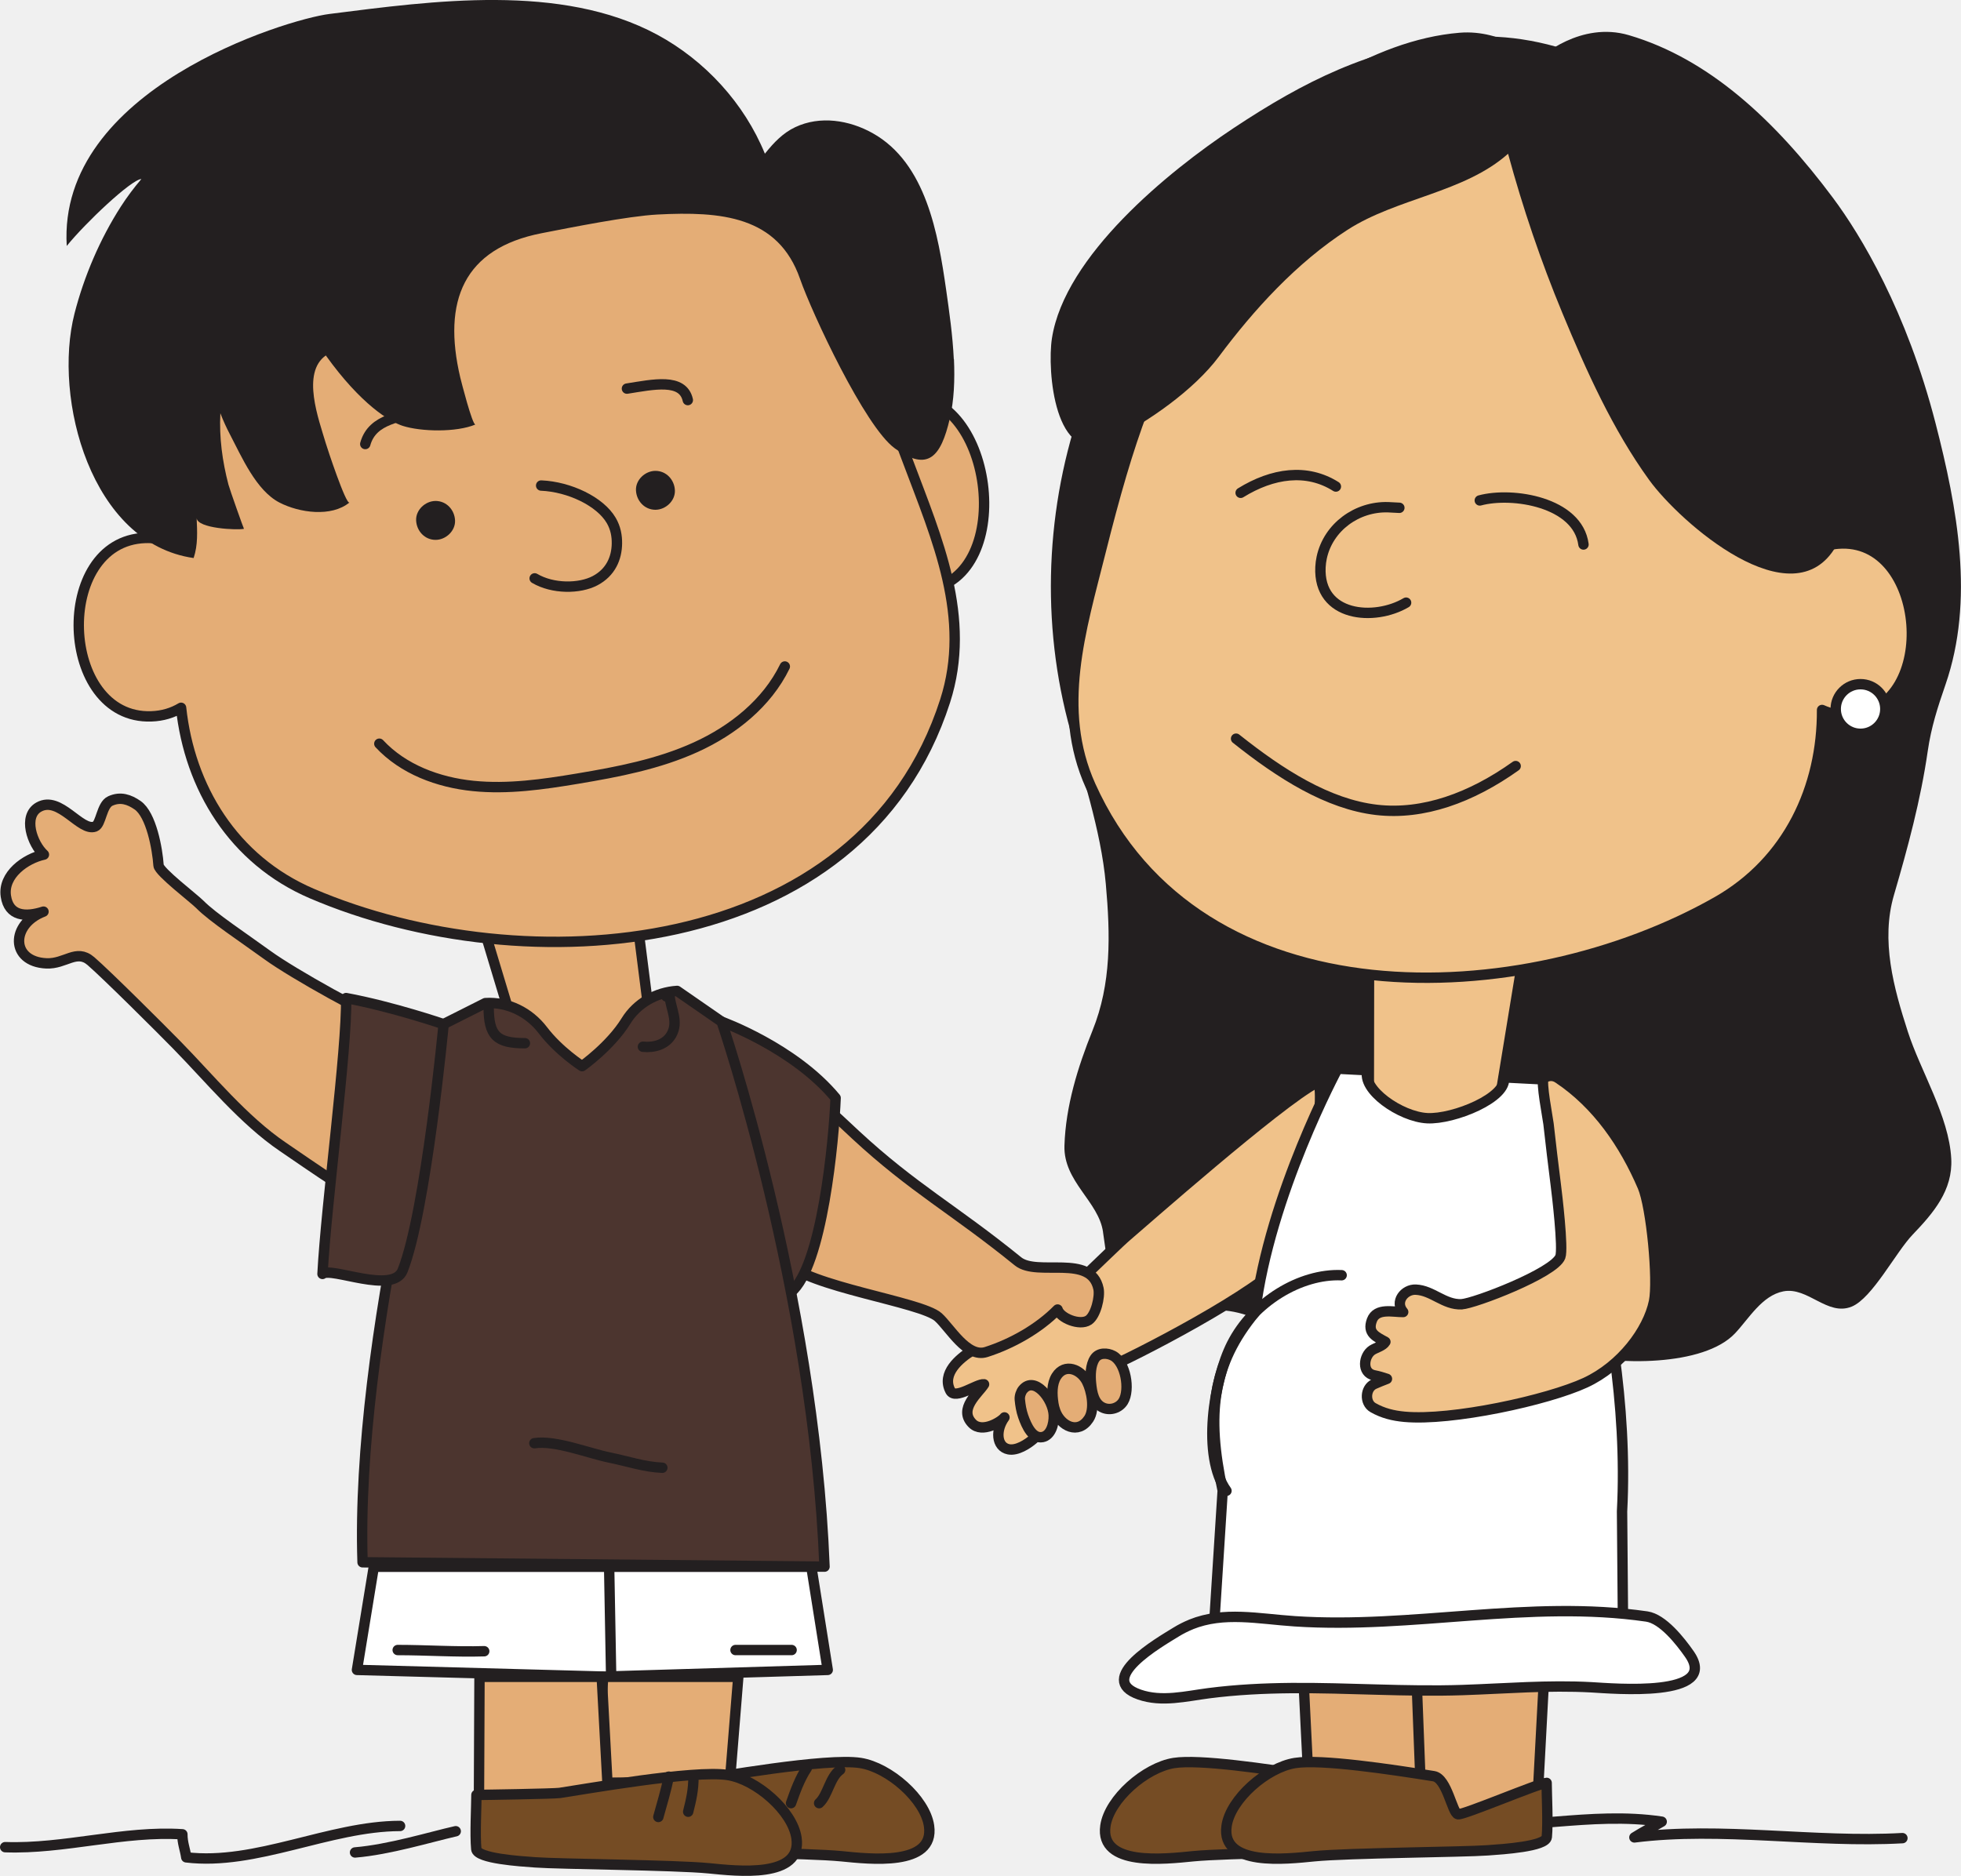
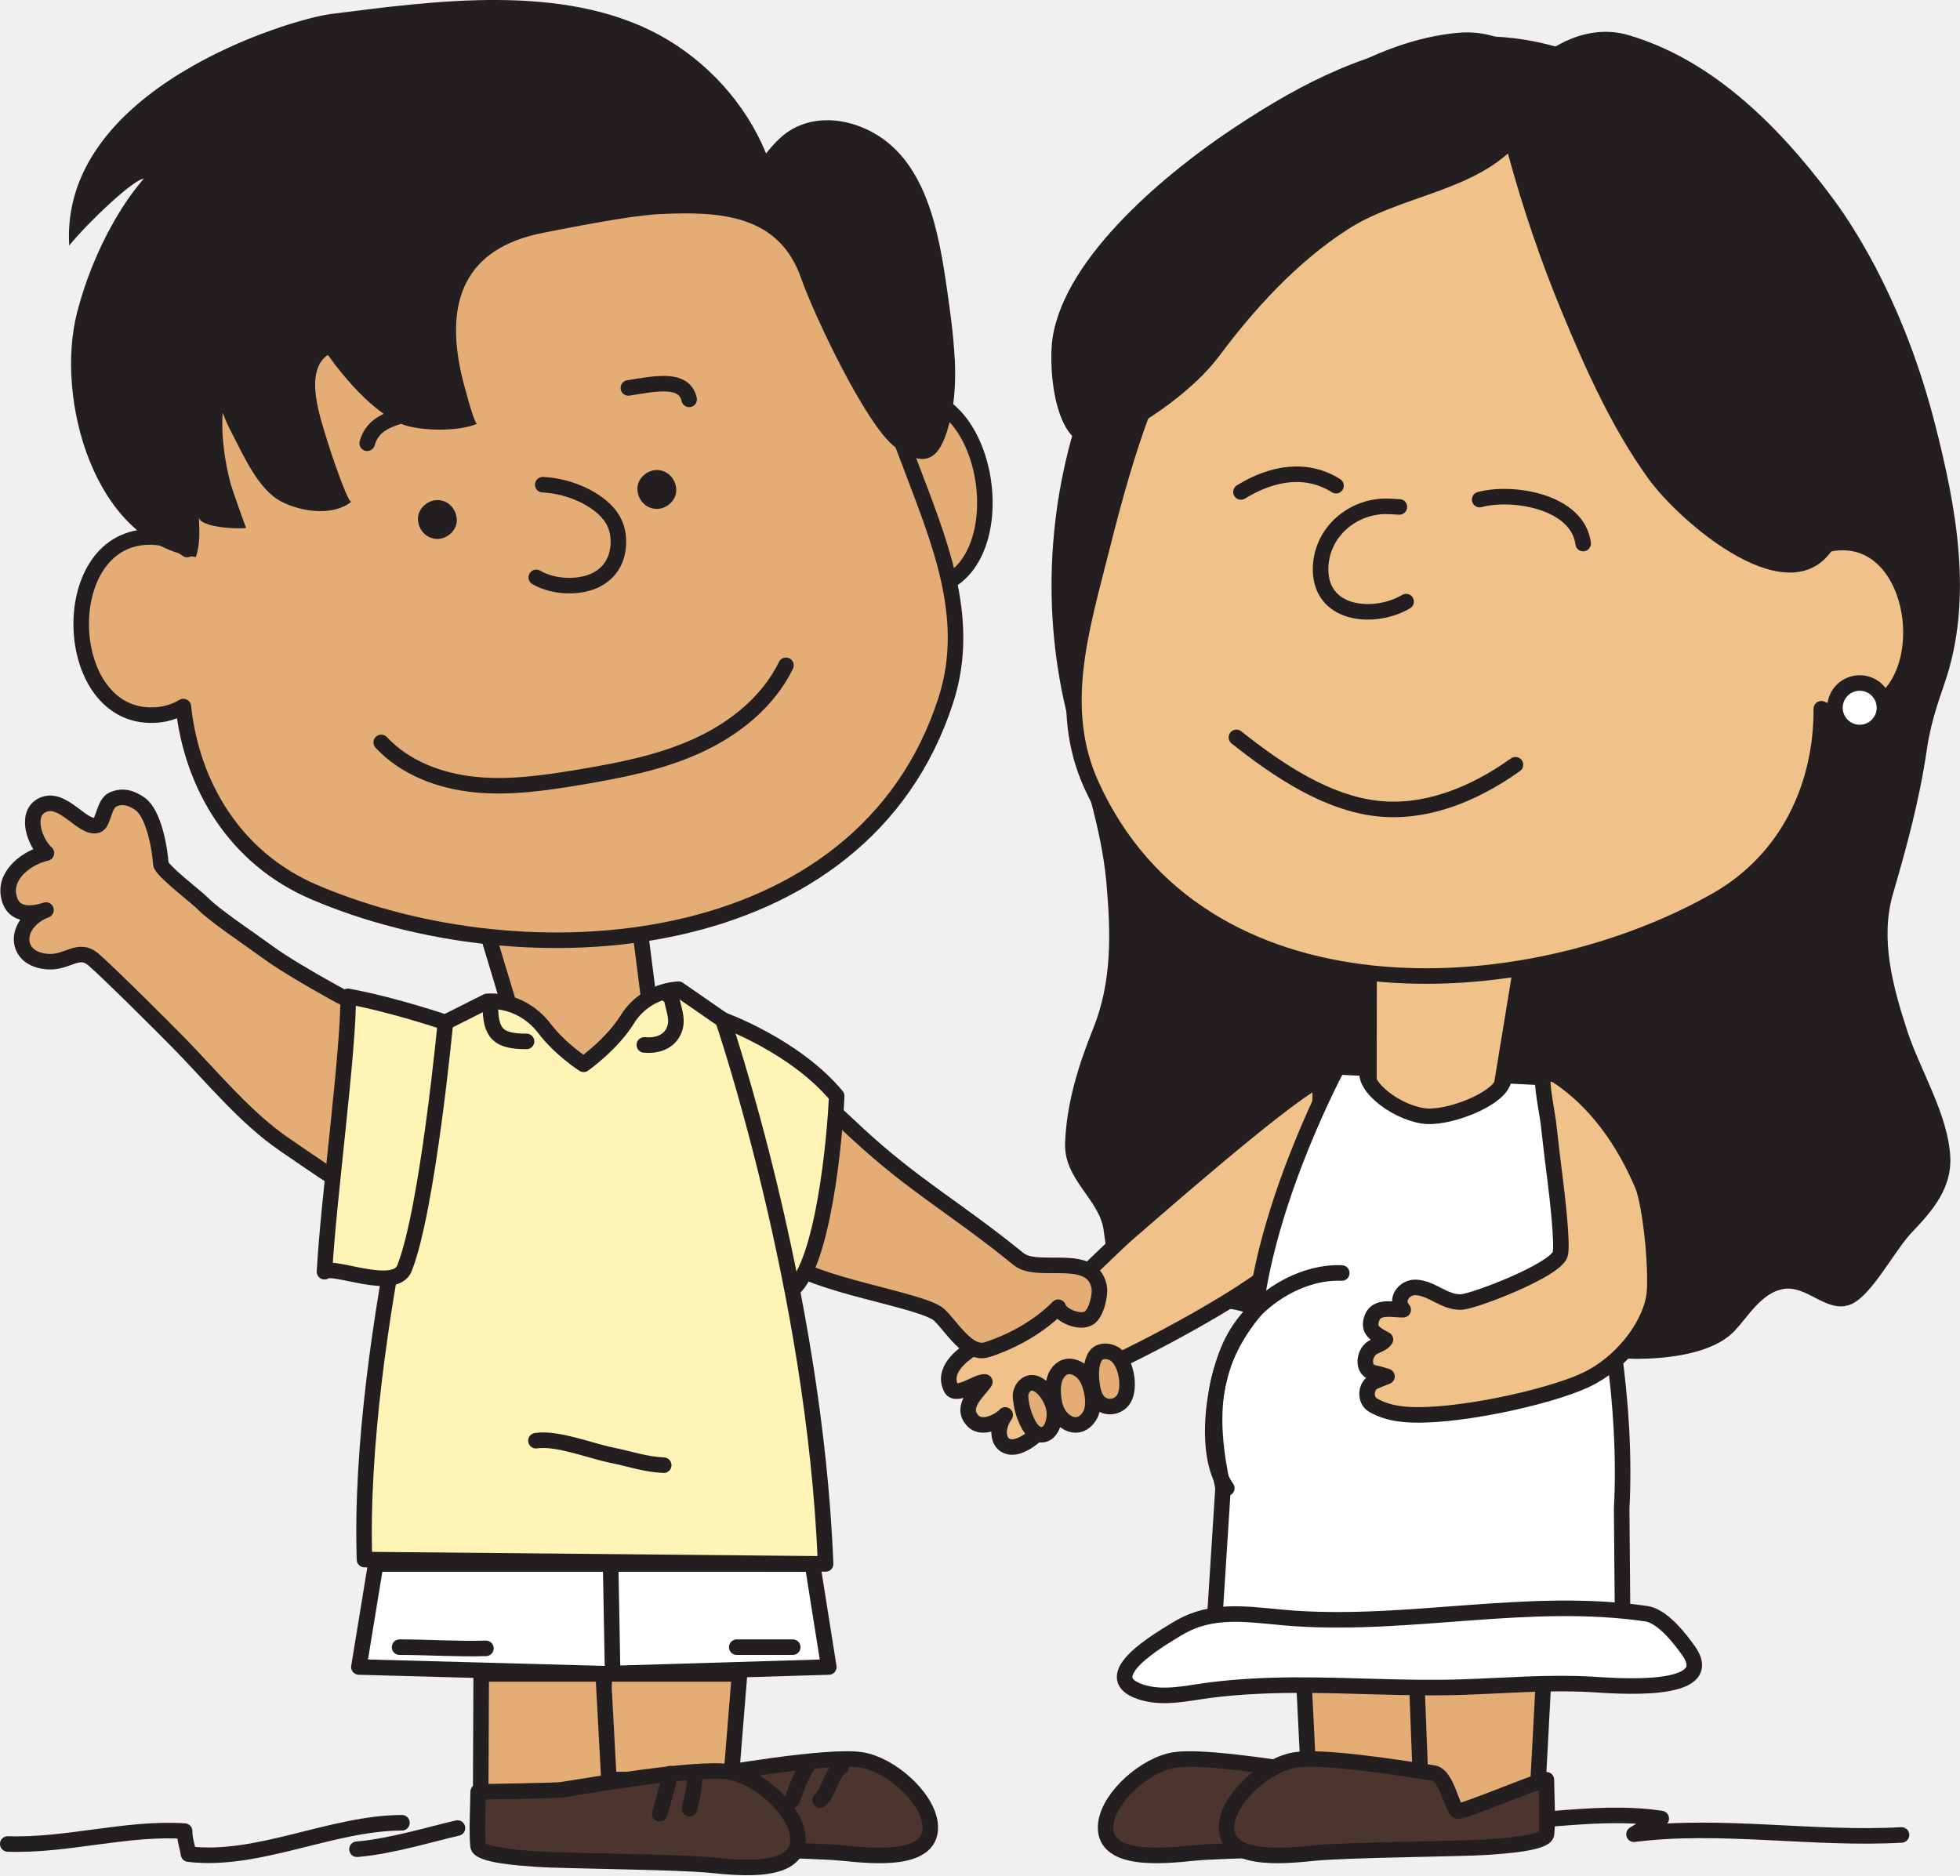
- <svg xmlns="http://www.w3.org/2000/svg" id="Layer_2" data-name="Layer 2" viewBox="0 0 377.85 361.51">
+ <svg xmlns="http://www.w3.org/2000/svg" id="Layer_2" data-name="Layer 2" viewBox="0 0 378.35 362.01">
  <defs>
    <style>
      .cls-1 {
-         fill: #e4ad76;
+         fill: none;
      }

      .cls-1, .cls-2, .cls-3, .cls-4, .cls-5, .cls-6 {
        stroke: #231f20;
        stroke-linecap: round;
        stroke-linejoin: round;
-         stroke-width: 2px;
+         stroke-width: 3px;
      }

      .cls-2 {
-         fill: none;
+         fill: #e4ad76;
      }

      .cls-3 {
+         fill: #f0c28a;
+       }
+ 
+       .cls-4 {
        fill: #4c352f;
+       }
+ 
+       .cls-5 {
+         fill: #fff;
      }

      .cls-7 {
        fill: #231f20;
        stroke-width: 0px;
      }

-       .cls-4 {
-         fill: #754c24;
-       }
- 
-       .cls-5 {
-         fill: #fff;
-       }
- 
      .cls-6 {
-         fill: #f0c28a;
+         fill: #fff3b5;
      }
    </style>
  </defs>
  <g id="Layer_1-2" data-name="Layer 1">
    <g>
-       <path class="cls-2" d="M279.07,351.36c13.81,1.71,27.32-2.37,41.11-.3-1.66.98-3.64,2-5.26,3.03,16.72-2.12,34.7,1.1,51.64.14" />
+       <path class="cls-1" d="M279.57,351.36c13.81,1.71,27.32-2.37,41.11-.3-1.66.98-3.64,2-5.26,3.03,16.72-2.12,34.7,1.1,51.64.14" />
      <g>
-         <polygon class="cls-5" points="159.49 321.81 115.29 323.14 115.6 301.93 156.33 301.93 159.49 321.81" />
-         <polygon class="cls-5" points="117.76 323.14 68.78 321.81 72.03 301.93 117.37 301.93 117.76 323.14" />
-         <path class="cls-2" d="M76.63,317.98c5.52,0,11.17.4,16.67.23" />
-         <polygon class="cls-1" points="114.94 343.58 140.61 343.58 142.26 323.14 116.22 323.14 114.94 343.58" />
-         <path class="cls-2" d="M141.72,317.98h10.81" />
-         <polygon class="cls-1" points="117.19 346.27 92.29 346.27 92.39 323.14 115.94 323.14 117.19 346.27" />
+         <polygon class="cls-5" points="159.99 321.81 115.79 323.14 116.1 301.93 156.83 301.93 159.99 321.81" />
+         <polygon class="cls-5" points="118.26 323.14 69.28 321.81 72.53 301.93 117.87 301.93 118.26 323.14" />
+         <path class="cls-1" d="M77.13,317.98c5.52,0,11.17.4,16.67.23" />
+         <polygon class="cls-2" points="115.44 343.58 141.11 343.58 142.76 323.14 116.72 323.14 115.44 343.58" />
+         <path class="cls-1" d="M142.22,317.98h10.81" />
+         <polygon class="cls-2" points="117.69 346.27 92.79 346.27 92.89 323.14 116.44 323.14 117.69 346.27" />
        <g>
-           <path class="cls-4" d="M117.34,343.58c1.34,0,14.91-.22,16.03-.38,4.53-.66,25.86-4.49,32.43-3.45,5.5.87,12.46,6.94,13.21,12.13,1.13,7.86-11.5,6.37-16.89,5.84-6.53-.64-28.77-.8-33.4-1.14-2.94-.21-11.23-.73-11.41-2.56-.27-2.8.03-8.45.03-10.44Z" />
-           <path class="cls-2" d="M161.88,341.07c-2.01,1.43-2.36,4.9-4.05,6.42" />
-           <path class="cls-2" d="M155.46,340.73c-1.34,1.99-2.25,4.51-3.04,6.76" />
+           <path class="cls-4" d="M117.84,343.58c1.34,0,14.91-.22,16.03-.38,4.53-.66,25.86-4.49,32.43-3.45,5.5.87,12.46,6.94,13.21,12.13,1.13,7.86-11.5,6.37-16.89,5.84-6.53-.64-28.77-.8-33.4-1.14-2.94-.21-11.23-.73-11.41-2.56-.27-2.8.03-8.45.03-10.44Z" />
+           <path class="cls-1" d="M162.38,341.07c-2.01,1.43-2.36,4.9-4.05,6.42" />
+           <path class="cls-1" d="M155.96,340.73c-1.34,1.99-2.25,4.51-3.04,6.76" />
        </g>
        <g>
-           <path class="cls-4" d="M91.8,345.9c1.34,0,14.91-.22,16.03-.38,4.53-.66,25.86-4.49,32.43-3.45,5.5.87,12.46,6.94,13.21,12.13,1.13,7.86-11.5,6.37-16.89,5.84-6.53-.64-28.77-.8-33.4-1.14-2.94-.21-11.23-.73-11.41-2.56-.27-2.8.03-8.45.03-10.44Z" />
-           <path class="cls-2" d="M133.61,342.38c.03,2.48-.42,4.42-1.01,6.76" />
-           <path class="cls-2" d="M128.88,342.38c-.56,2.66-1.29,5.15-2.03,7.77" />
+           <path class="cls-4" d="M92.3,345.9c1.34,0,14.91-.22,16.03-.38,4.53-.66,25.86-4.49,32.43-3.45,5.5.87,12.46,6.94,13.21,12.13,1.13,7.86-11.5,6.37-16.89,5.84-6.53-.64-28.77-.8-33.4-1.14-2.94-.21-11.23-.73-11.41-2.56-.27-2.8.03-8.45.03-10.44Z" />
+           <path class="cls-1" d="M134.11,342.38c.03,2.48-.42,4.42-1.01,6.76" />
+           <path class="cls-1" d="M129.38,342.38c-.56,2.66-1.29,5.15-2.03,7.77" />
        </g>
      </g>
      <g>
-         <polygon class="cls-1" points="271.91 352.44 295.96 352.44 297.52 323.14 273.11 323.14 271.91 352.44" />
-         <polygon class="cls-1" points="274.01 351.2 252.52 351.2 251.13 323.14 272.93 323.14 274.01 351.2" />
-         <path class="cls-4" d="M274.67,343.58c-1.34,0-15.05,6.55-16.17,6.39s-3.29-7.31-6.13-7.76c-8.23-1.31-21.28-3.23-26.17-2.46-5.5.87-12.46,6.94-13.21,12.13-1.13,7.86,11.5,6.37,16.89,5.84,6.53-.64,28.77-.8,33.4-1.14,2.94-.21,11.23-.73,11.41-2.56.27-2.8-.03-8.45-.03-10.44Z" />
-         <path class="cls-4" d="M298.01,343.58c-1.34,0-15.95,6.21-17.07,6.05s-2.1-6.93-4.69-7.34c-8.19-1.31-21.7-3.33-26.7-2.54-5.5.87-12.46,6.94-13.21,12.13-1.13,7.86,11.5,6.37,16.89,5.84,6.53-.64,28.77-.8,33.4-1.14,2.94-.21,11.23-.73,11.41-2.56.27-2.8-.03-8.45-.03-10.44Z" />
+         <polygon class="cls-2" points="272.41 352.44 296.46 352.44 298.02 323.14 273.61 323.14 272.41 352.44" />
+         <polygon class="cls-2" points="274.51 351.2 253.02 351.2 251.63 323.14 273.43 323.14 274.51 351.2" />
+         <path class="cls-4" d="M275.17,343.58c-1.34,0-15.05,6.55-16.17,6.39s-3.29-7.31-6.13-7.76c-8.23-1.31-21.28-3.23-26.17-2.46-5.5.87-12.46,6.94-13.21,12.13-1.13,7.86,11.5,6.37,16.89,5.84,6.53-.64,28.77-.8,33.4-1.14,2.94-.21,11.23-.73,11.41-2.56.27-2.8-.03-8.45-.03-10.44Z" />
+         <path class="cls-4" d="M298.51,343.58c-1.34,0-15.95,6.21-17.07,6.05s-2.1-6.93-4.69-7.34c-8.19-1.31-21.7-3.33-26.7-2.54-5.5.87-12.46,6.94-13.21,12.13-1.13,7.86,11.5,6.37,16.89,5.84,6.53-.64,28.77-.8,33.4-1.14,2.94-.21,11.23-.73,11.41-2.56.27-2.8-.03-8.45-.03-10.44Z" />
      </g>
      <g>
-         <path class="cls-7" d="M212.54,237.45c-.82-5.92-7.65-9.72-7.44-16.67.24-7.65,2.57-15.14,5.41-22.19,3.65-9.05,3.44-18.39,2.56-28.24-.94-10.54-4.71-21.3-7.33-31.42-5.38-20.82-4.04-43.46,3.64-63.59,6.11-16.01,15.07-31.02,26.68-43.66,11.04-12.02,28.29-23.98,45.17-25.37,8.42-.69,14.65,4.92,15.12,5.22.41-.54,8.22-7.49,17.51-4.75,15.51,4.56,28.27,16.53,39.34,31.38,5.33,7.15,14.18,21.77,19.75,43.42,4.21,16.36,7.53,34.06,1.92,50.33-1.54,4.47-2.76,8.22-3.43,12.84-1.36,9.43-3.84,18.6-6.51,27.74-2.56,8.77-.06,17.86,2.67,26.31,2.47,7.65,7.94,16.3,8.37,24.48.33,6.1-3.45,10.49-7.41,14.62-3.27,3.4-7.79,12.27-11.77,13.9-4.69,1.91-8.44-3.86-13.17-2.94-4.11.8-6.64,5.25-9.29,8.07-6.08,6.47-22.94,6.16-31.57,3.97-8.95-2.27-16.12-5.55-22.1-4.38-5.36,1.05-19.59,6.17-25.04,4.03-10.34-4.05-16.91-11.02-28.04-6.73-12.45,4.81-13.93-8.39-15.05-16.39Z" />
-         <polygon class="cls-6" points="294.39 178.86 263.8 176.35 263.74 215.85 288 217.84 294.39 178.86" />
-         <path class="cls-6" d="M354.18,104.77c-2.92.23-5.25,1.39-7.05,3.14-1.72-24.07,1.73-33.83-11.54-57.18-10.43-18.34-29.78-27.44-50.81-25.77-18.69,1.48-43.16,10.15-52.31,27.6-10.97,20.91-14.75,31.23-20.46,53.95-3.73,14.85-8.55,30.08-1.89,44.89,20.84,46.31,83.53,43.5,120.7,22.38,13.8-7.84,20.34-22.12,20.26-36.96,1.66.76,3.56,1.13,5.68.96,17.1-1.34,14.55-34.35-2.58-33.01Z" />
+         <path class="cls-7" d="M213.04,237.45c-.82-5.92-7.65-9.72-7.44-16.67.24-7.65,2.57-15.14,5.41-22.19,3.65-9.05,3.44-18.39,2.56-28.24-.94-10.54-4.71-21.3-7.33-31.42-5.38-20.82-4.04-43.46,3.64-63.59,6.11-16.01,15.07-31.02,26.68-43.66,11.04-12.02,28.29-23.98,45.17-25.37,8.42-.69,14.65,4.92,15.12,5.22.41-.54,8.22-7.49,17.51-4.75,15.51,4.56,28.27,16.53,39.34,31.38,5.33,7.15,14.18,21.77,19.75,43.42,4.21,16.36,7.53,34.06,1.92,50.33-1.54,4.47-2.76,8.22-3.43,12.84-1.36,9.43-3.84,18.6-6.51,27.74-2.56,8.77-.06,17.86,2.67,26.31,2.47,7.65,7.94,16.3,8.37,24.48.33,6.1-3.45,10.49-7.41,14.62-3.27,3.4-7.79,12.27-11.77,13.9-4.69,1.91-8.44-3.86-13.17-2.94-4.11.8-6.64,5.25-9.29,8.07-6.08,6.47-22.94,6.16-31.57,3.97-8.95-2.27-16.12-5.55-22.1-4.38-5.36,1.05-19.59,6.17-25.04,4.03-10.34-4.05-16.91-11.02-28.04-6.73-12.45,4.81-13.93-8.39-15.05-16.39Z" />
+         <polygon class="cls-3" points="294.89 178.86 264.3 176.35 264.24 215.85 288.5 217.84 294.89 178.86" />
+         <path class="cls-3" d="M354.68,104.77c-2.92.23-5.25,1.39-7.05,3.14-1.72-24.07,1.73-33.83-11.54-57.18-10.43-18.34-29.78-27.44-50.81-25.77-18.69,1.48-43.16,10.15-52.31,27.6-10.97,20.91-14.75,31.23-20.46,53.95-3.73,14.85-8.55,30.08-1.89,44.89,20.84,46.31,83.53,43.5,120.7,22.38,13.8-7.84,20.34-22.12,20.26-36.96,1.66.76,3.56,1.13,5.68.96,17.1-1.34,14.55-34.35-2.58-33.01Z" />
        <g>
-           <path class="cls-2" d="M239.05,94.97c6.17-3.81,12.75-4.75,18.35-1.21" />
-           <path class="cls-2" d="M285.13,96.44c6.3-1.7,18.91.31,19.98,8.49" />
-           <path class="cls-6" d="M269.63,97.86c-.7-.05-1.41-.08-2.13-.11-6.02-.2-11.57,3.82-12.83,9.71-.12.58-.21,1.18-.24,1.83-.45,9.65,10.42,10.45,16.5,6.85" />
-           <path class="cls-2" d="M292.04,147.63c-8.56,6.1-17.81,9.48-26.8,8.44-9.38-1.09-18.49-6.89-27.07-13.72" />
+           <path class="cls-1" d="M239.55,94.97c6.17-3.81,12.75-4.75,18.35-1.21" />
+           <path class="cls-1" d="M285.63,96.44c6.3-1.7,18.91.31,19.98,8.49" />
+           <path class="cls-3" d="M270.13,97.86c-.7-.05-1.41-.08-2.13-.11-6.02-.2-11.57,3.82-12.83,9.71-.12.58-.21,1.18-.24,1.83-.45,9.65,10.42,10.45,16.5,6.85" />
+           <path class="cls-1" d="M292.54,147.63c-8.56,6.1-17.81,9.48-26.8,8.44-9.38-1.09-18.49-6.89-27.07-13.72" />
        </g>
-         <path class="cls-7" d="M357.19,80.13c-.24-2.54-.58-4.97-.96-7.15-5.79-33.21-41.11-69.98-75.98-65.59-16.52,2.08-28.82,8.19-42.55,17.29-12.6,8.36-32.54,24.62-35.01,40.51-.96,6.17.51,24.86,10.85,19.91,7.53-3.61,16.53-9.96,21.31-16.37,6.79-9.1,14.98-18.1,24.78-24.43,9.55-6.16,22.46-7.13,30.95-14.67,2.84,10.45,6.33,20.74,10.48,30.74,4.58,11.05,9.66,22.39,16.7,32.12,5.89,8.14,27.63,27.29,36.03,12.74,3.86-6.68,4.21-16.56,3.41-25.1Z" />
-         <circle class="cls-5" cx="358.49" cy="136.63" r="4.78" />
+         <path class="cls-7" d="M357.69,80.13c-.24-2.54-.58-4.97-.96-7.15-5.79-33.21-41.11-69.98-75.98-65.59-16.52,2.08-28.82,8.19-42.55,17.29-12.6,8.36-32.54,24.62-35.01,40.51-.96,6.17.51,24.86,10.85,19.91,7.53-3.61,16.53-9.96,21.31-16.37,6.79-9.1,14.98-18.1,24.78-24.43,9.55-6.16,22.46-7.13,30.95-14.67,2.84,10.45,6.33,20.74,10.48,30.74,4.58,11.05,9.66,22.39,16.7,32.12,5.89,8.14,27.63,27.29,36.03,12.74,3.86-6.68,4.21-16.56,3.41-25.1Z" />
+         <circle class="cls-5" cx="358.99" cy="136.63" r="4.78" />
      </g>
      <g>
-         <path class="cls-6" d="M248.23,242.37c-5.23,6.55-30.16,19.31-35.29,21.41-2.26.92-12.06,12.03-13.84,13.56-1.12.96-3.14,2.27-4.75,1.96-2.39-.47-2.57-3.73-.81-6.15-.58.78-4.26,3.13-6.19,1.17-2.78-2.82,1.23-5.88,2.26-7.55-1.37-.16-5.55,3.06-6.5,1.24-1.73-3.32,1.73-6.22,4.24-7.78,1.55-.97,3.23-1.75,4.95-2.36,1.62-.57,3.52-.67,5.03-1.5,2.82-1.55,17.32-16.08,19.75-18.13,2.42-2.04,29.43-25.91,36.65-29.62,2.26-.25-2.08,29.47-5.49,33.75Z" />
-         <path class="cls-5" d="M297.15,208l-7.39-.38c.83,3.83-9.66,8.14-14.77,7.87s-12.72-5.51-11.49-9.24l-5.77-.3s-13.11,24.27-15.89,46.94c-8.27,9.97-9.43,19.55-6.25,34.36l-1.63,25.56h78.76l-.18-21.55c2.14-41.12-15.39-83.25-15.39-83.25Z" />
-         <path class="cls-2" d="M258.51,245.75c-7.92-.35-17.01,5.11-21.15,13.26-3.5,6.89-5.85,21.62-1.04,28.28" />
-         <path class="cls-6" d="M281.63,251.35c-3.38.14-5.61-2.68-8.84-2.82-2.18-.09-4.12,2.33-2.42,4.31-1.92.03-5.12-.86-6.03,1.57-.93,2.5.83,3.19,2.6,4.18-.45.79-1.78,1.11-2.54,1.59-1.65,1.06-2.09,4.38.38,4.86.86.17,1.67.41,2.46.68-.82.31-1.63.64-2.43.99-1.77.78-1.92,3.61-.24,4.56,1.9,1.08,3.87,1.56,6.04,1.76,9.08.84,27.61-3.2,34.89-6.58,6.89-3.2,12.04-10.03,13.2-15.64.84-4.08-.5-18.2-2.18-22.13-3.52-8.21-8.74-15.87-16.26-20.89-1.01-.68-2.03-.54-2.8,0-.64.45.82,7.91.91,8.78.44,3.92.9,7.84,1.4,11.75.22,1.7,1.48,12.27.88,13.87-1.16,3.13-16.62,9.05-19.03,9.15Z" />
-         <path class="cls-5" d="M229.48,313.06c-.96.39-1.92.87-2.88,1.46-3.22,1.99-15.59,9.07-7.07,12.04,4.33,1.51,8.99.31,13.38-.26,5.28-.68,10.59-.94,15.91-.99,11-.09,21.99.75,32.98.38,8.39-.28,16.45-.99,24.85-.53,4.07.23,24.81,2.08,18.84-6.43-1.71-2.44-5.08-6.76-8.19-7.21-22.65-3.28-45.13,2.42-67.79.92-7.11-.47-13.67-1.95-20.03.61Z" />
+         <path class="cls-3" d="M248.73,242.37c-5.23,6.55-30.16,19.31-35.29,21.41-2.26.92-12.06,12.03-13.84,13.56-1.12.96-3.14,2.27-4.75,1.96-2.39-.47-2.57-3.73-.81-6.15-.58.78-4.26,3.13-6.19,1.17-2.78-2.82,1.23-5.88,2.26-7.55-1.37-.16-5.55,3.06-6.5,1.24-1.73-3.32,1.73-6.22,4.24-7.78,1.55-.97,3.23-1.75,4.95-2.36,1.62-.57,3.52-.67,5.03-1.5,2.82-1.55,17.32-16.08,19.75-18.13,2.42-2.04,29.43-25.91,36.65-29.62,2.26-.25-2.08,29.47-5.49,33.75Z" />
+         <path class="cls-5" d="M297.65,208l-7.39-.38c.83,3.83-9.66,8.14-14.77,7.87s-12.72-5.51-11.49-9.24l-5.77-.3s-13.11,24.27-15.89,46.94c-8.27,9.97-9.43,19.55-6.25,34.36l-1.63,25.56h78.76l-.18-21.55c2.14-41.12-15.39-83.25-15.39-83.25Z" />
+         <path class="cls-1" d="M259.01,245.75c-7.92-.35-17.01,5.11-21.15,13.26-3.5,6.89-5.85,21.62-1.04,28.28" />
+         <path class="cls-3" d="M282.13,251.35c-3.38.14-5.61-2.68-8.84-2.82-2.18-.09-4.12,2.33-2.42,4.31-1.92.03-5.12-.86-6.03,1.57-.93,2.5.83,3.19,2.6,4.18-.45.79-1.78,1.11-2.54,1.59-1.65,1.06-2.09,4.38.38,4.86.86.17,1.67.41,2.46.68-.82.31-1.63.64-2.43.99-1.77.78-1.92,3.61-.24,4.56,1.9,1.08,3.87,1.56,6.04,1.76,9.08.84,27.61-3.2,34.89-6.58,6.89-3.2,12.04-10.03,13.2-15.64.84-4.08-.5-18.2-2.18-22.13-3.52-8.21-8.74-15.87-16.26-20.89-1.01-.68-2.03-.54-2.8,0-.64.45.82,7.91.91,8.78.44,3.92.9,7.84,1.4,11.75.22,1.7,1.48,12.27.88,13.87-1.16,3.13-16.62,9.05-19.03,9.15Z" />
+         <path class="cls-5" d="M229.98,313.06c-.96.39-1.92.87-2.88,1.46-3.22,1.99-15.59,9.07-7.07,12.04,4.33,1.51,8.99.31,13.38-.26,5.28-.68,10.59-.94,15.91-.99,11-.09,21.99.75,32.98.38,8.39-.28,16.45-.99,24.85-.53,4.07.23,24.81,2.08,18.84-6.43-1.71-2.44-5.08-6.76-8.19-7.21-22.65-3.28-45.13,2.42-67.79.92-7.11-.47-13.67-1.95-20.03.61Z" />
      </g>
      <g>
-         <path class="cls-1" d="M139.75,201.04c6.99.18,19.23,12.21,25.11,17.66,11.17,10.35,18.83,14.27,31.28,24.37,3.73,3.03,14.08-1.53,15.52,5.28.33,1.56-.52,5.13-1.9,6.06-1.7,1.15-5.49-.4-5.98-2.05-3.67,3.72-8.79,6.6-13.75,8.19-3.72,1.19-6.99-4.7-9.25-6.73-3.32-2.97-25.14-5.83-29.56-10.72-1.82-6.38-12.75-42.1-11.48-42.06Z" />
-         <path class="cls-1" d="M210.22,266.57c-.15-1.49-.12-3.5.74-4.79.77-1.15,2.4-1.09,3.5-.51,2.45,1.3,3.33,6.55,1.97,8.79-.78,1.28-2.45,1.82-3.84,1.24-1.84-.77-2.2-2.98-2.37-4.73Z" />
-         <path class="cls-1" d="M202.95,270.38c-.25-1.61-.33-3.69.6-5.16,1.65-2.6,4.69-1.32,5.87.99.94,1.84,1.6,5.35.37,7.21-2.06,3.13-5.4,1.37-6.44-1.45-.19-.52-.33-1.05-.41-1.59Z" />
-         <path class="cls-1" d="M196.5,269.7c-.06-.68.23-1.47.58-1.9,2.24-2.76,5.84,1.77,5.96,4.92.07,1.84-.62,3.92-2.17,4.22-1.91.37-3.06-2.09-3.73-4.02-.36-1.04-.54-2.14-.64-3.22Z" />
-         <polygon class="cls-1" points="120.98 163.24 90.31 169.24 103.07 211.59 126.54 207 120.98 163.24" />
-         <path class="cls-1" d="M75.69,234.15c-5.37-2.11-16.27-9.79-21.22-13.16-7.57-5.15-14.01-13.08-20.43-19.63-3.2-3.27-13.47-13.5-16.52-16.14-2.81-2.43-4.92.6-8.6.43-6.93-.32-6.89-7.55-.54-9.97-3.46,1.13-6.68.9-7.25-2.98-.61-4.09,3.77-7.24,7.33-8.01-2.26-2.06-4.11-7.4-.98-9.16,4.05-2.27,8.01,4.8,10.82,3.76,1.19-.44,1.25-4.16,2.96-4.93,1.96-.89,3.66-.29,5.26.82,2.64,1.85,3.81,8.42,4.03,11.6.09,1.24,6.84,6.36,7.99,7.54,2.43,2.47,8.37,6.38,13.01,9.75,5,3.63,19.71,11.8,24.18,13.33.46,2.44-.12,32.87-.03,36.75Z" />
-         <path class="cls-3" d="M139.04,196.89s13.93,5.01,21.97,14.7c-.32,8.03-2.58,32.47-8.6,37.41-5.5-3.98-13.37-52.11-13.37-52.11Z" />
-         <path class="cls-3" d="M139.04,196.89l-8.57-5.93c-4.02.26-7.74,2.36-9.85,5.79-2.98,4.84-8.46,8.71-8.46,8.71,0,0-4.45-2.84-7.55-6.91-2.64-3.47-6.74-5.52-11.09-5.24l-8.05,4.05s-17.04,60.53-15.61,103.71l89.01.84c-2.08-53.15-19.83-105.04-19.83-105.04Z" />
-         <path class="cls-3" d="M85.47,197.37s-9.72-3.34-18.78-5.03c.21,9.75-3.84,39.63-4.55,53.16,1.62-1.43,13.58,4.01,15.44-.67,4.5-11.38,7.9-47.46,7.9-47.46Z" />
-         <path class="cls-2" d="M128.39,192.03c.29.03.38-.07.64.08.31,2.54,1.72,4.81.37,7.24-1.09,1.97-3.38,2.59-5.52,2.37" />
-         <path class="cls-2" d="M94.16,194.06c0,5.49,1.5,6.98,6.98,6.98" />
+         <path class="cls-2" d="M140.25,201.04c6.99.18,19.23,12.21,25.11,17.66,11.17,10.35,18.83,14.27,31.28,24.37,3.73,3.03,14.08-1.53,15.52,5.28.33,1.56-.52,5.13-1.9,6.06-1.7,1.15-5.49-.4-5.98-2.05-3.67,3.72-8.79,6.6-13.75,8.19-3.72,1.19-6.99-4.7-9.25-6.73-3.32-2.97-25.14-5.83-29.56-10.72-1.82-6.38-12.75-42.1-11.48-42.06Z" />
+         <path class="cls-2" d="M210.72,266.57c-.15-1.49-.12-3.5.74-4.79.77-1.15,2.4-1.09,3.5-.51,2.45,1.3,3.33,6.55,1.97,8.79-.78,1.28-2.45,1.82-3.84,1.24-1.84-.77-2.2-2.98-2.37-4.73Z" />
+         <path class="cls-2" d="M203.45,270.38c-.25-1.61-.33-3.69.6-5.16,1.65-2.6,4.69-1.32,5.87.99.94,1.84,1.6,5.35.37,7.21-2.06,3.13-5.4,1.37-6.44-1.45-.19-.52-.33-1.05-.41-1.59Z" />
+         <path class="cls-2" d="M197,269.7c-.06-.68.23-1.47.58-1.9,2.24-2.76,5.84,1.77,5.96,4.92.07,1.84-.62,3.92-2.17,4.22-1.91.37-3.06-2.09-3.73-4.02-.36-1.04-.54-2.14-.64-3.22Z" />
+         <polygon class="cls-2" points="121.48 163.24 90.81 169.24 103.57 211.59 127.04 207 121.48 163.24" />
+         <path class="cls-2" d="M76.19,234.15c-5.37-2.11-16.27-9.79-21.22-13.16-7.57-5.15-14.01-13.08-20.43-19.63-3.2-3.27-13.47-13.5-16.52-16.14-2.81-2.43-4.92.6-8.6.43-6.93-.32-6.89-7.55-.54-9.97-3.46,1.13-6.68.9-7.25-2.98-.61-4.09,3.77-7.24,7.33-8.01-2.26-2.06-4.11-7.4-.98-9.16,4.05-2.27,8.01,4.8,10.82,3.76,1.19-.44,1.25-4.16,2.96-4.93,1.96-.89,3.66-.29,5.26.82,2.64,1.85,3.81,8.42,4.03,11.6.09,1.24,6.84,6.36,7.99,7.54,2.43,2.47,8.37,6.38,13.01,9.75,5,3.63,19.71,11.8,24.18,13.33.46,2.44-.12,32.87-.03,36.75Z" />
+         <path class="cls-6" d="M139.54,196.89s13.93,5.01,21.97,14.7c-.32,8.03-2.58,32.47-8.6,37.41-5.5-3.98-13.37-52.11-13.37-52.11Z" />
+         <path class="cls-6" d="M139.54,196.89l-8.57-5.93c-4.02.26-7.74,2.36-9.85,5.79-2.98,4.84-8.46,8.71-8.46,8.71,0,0-4.45-2.84-7.55-6.91-2.64-3.47-6.74-5.52-11.09-5.24l-8.05,4.05s-17.04,60.53-15.61,103.71l89.01.84c-2.08-53.15-19.83-105.04-19.83-105.04Z" />
+         <path class="cls-6" d="M85.97,197.37s-9.72-3.34-18.78-5.03c.21,9.75-3.84,39.63-4.55,53.16,1.62-1.43,13.58,4.01,15.44-.67,4.5-11.38,7.9-47.46,7.9-47.46Z" />
+         <path class="cls-1" d="M128.89,192.03c.29.03.38-.07.64.08.31,2.54,1.72,4.81.37,7.24-1.09,1.97-3.38,2.59-5.52,2.37" />
+         <path class="cls-1" d="M94.66,194.06c0,5.49,1.5,6.98,6.98,6.98" />
      </g>
      <g>
-         <path class="cls-1" d="M173.67,76.53c-17.67,2.32-12.83,39.41,4.87,37.08,17.67-2.32,12.83-39.41-4.87-37.08Z" />
-         <path class="cls-1" d="M27.98,103.67c3.04-.1,5.58.83,7.64,2.42-1.02-25.04-5.72-34.72,5.27-60.37,8.63-20.15,27.55-31.78,49.46-32.51,19.47-.64,45.73,5.46,57.21,22.42,13.75,20.31,18.85,30.53,27.39,53.32,5.58,14.89,12.32,30.06,7.16,46.13-16.13,50.23-81.18,54.61-122.01,37.12-15.16-6.49-23.56-20.47-25.21-35.8-1.63.98-3.54,1.58-5.75,1.65-17.81.61-19.01-33.77-1.17-34.38Z" />
+         <path class="cls-2" d="M174.17,76.53c-17.67,2.32-12.83,39.41,4.87,37.08,17.67-2.32,12.83-39.41-4.87-37.08Z" />
+         <path class="cls-2" d="M28.48,103.67c3.04-.1,5.58.83,7.64,2.42-1.02-25.04-5.72-34.72,5.27-60.37,8.63-20.15,27.55-31.78,49.46-32.51,19.47-.64,45.73,5.46,57.21,22.42,13.75,20.31,18.85,30.53,27.39,53.32,5.58,14.89,12.32,30.06,7.16,46.13-16.13,50.23-81.18,54.61-122.01,37.12-15.16-6.49-23.56-20.47-25.21-35.8-1.63.98-3.54,1.58-5.75,1.65-17.81.61-19.01-33.77-1.17-34.38Z" />
        <g>
-           <path class="cls-7" d="M83.93,104.04c1.96,0,3.84-1.72,3.75-3.75s-1.65-3.75-3.75-3.75c-1.96,0-3.84,1.72-3.75,3.75s1.65,3.75,3.75,3.75h0Z" />
-           <path class="cls-7" d="M126.29,98.24c1.96,0,3.84-1.72,3.75-3.75s-1.65-3.75-3.75-3.75c-1.96,0-3.84,1.72-3.75,3.75s1.65,3.75,3.75,3.75h0Z" />
-           <path class="cls-2" d="M104.27,93.57c5.48.24,11.37,3.08,13.5,6.72.86,1.47,1.12,2.99,1.1,4.45-.03,2.8-1.19,5.57-4.2,7.16s-8.15,1.62-11.65-.44" />
-           <path class="cls-2" d="M70.38,85.57c1.42-5.14,7.16-4.98,10.36-6.67" />
-           <path class="cls-2" d="M120.8,74.89c5.09-.8,10.78-2.09,11.73,2.21" />
-           <path class="cls-2" d="M73.09,143.32c4.6,4.95,11.35,7.46,18.07,8.14,6.72.68,13.48-.3,20.14-1.41,7.77-1.3,15.6-2.8,22.76-6.06,7.17-3.26,13.71-8.47,17.16-15.55" />
+           <path class="cls-7" d="M84.43,104.04c1.96,0,3.84-1.72,3.75-3.75s-1.65-3.75-3.75-3.75c-1.96,0-3.84,1.72-3.75,3.75s1.65,3.75,3.75,3.75h0Z" />
+           <path class="cls-7" d="M126.79,98.24c1.96,0,3.84-1.72,3.75-3.75s-1.65-3.75-3.75-3.75c-1.96,0-3.84,1.72-3.75,3.75s1.65,3.75,3.75,3.75h0Z" />
+           <path class="cls-1" d="M104.77,93.57c5.48.24,11.37,3.08,13.5,6.72.86,1.47,1.12,2.99,1.1,4.45-.03,2.8-1.19,5.57-4.2,7.16s-8.15,1.62-11.65-.44" />
+           <path class="cls-1" d="M70.88,85.57c1.42-5.14,7.16-4.98,10.36-6.67" />
+           <path class="cls-1" d="M121.3,74.89c5.09-.8,10.78-2.09,11.73,2.21" />
+           <path class="cls-1" d="M73.59,143.32c4.6,4.95,11.35,7.46,18.07,8.14,6.72.68,13.48-.3,20.14-1.41,7.77-1.3,15.6-2.8,22.76-6.06,7.17-3.26,13.71-8.47,17.16-15.55" />
        </g>
-         <path class="cls-7" d="M183.78,69.21c-.22-4.61-.89-9.27-1.48-13.4-1.53-10.63-3.83-24.37-14.16-30.15-4.5-2.52-10.13-3.42-14.92-1.15-2.35,1.11-4.11,2.96-5.71,4.95-.04.05-.08.11-.13.16-3.97-9.72-11.54-17.97-20.77-22.95C108.08-3.29,83.42.17,63.48,2.69c-8.34,1.05-52.44,14.51-50.62,44.71,3.59-4.44,12.44-12.81,14.38-12.9-1.44,1.69-2.77,3.46-3.97,5.33-3.99,6.21-7.08,13.43-8.91,20.58-4.21,16.41,3.17,44.31,22.95,47.13.85-2.54.69-5.09.58-7.73.08,2.06,7.88,2.38,9.12,2.1-.05.01-2.76-7.63-2.99-8.51-1.18-4.52-1.8-9.08-1.56-13.76.54,1.4,1.16,2.77,1.85,4.08,2.23,4.25,5.03,10.81,9.54,13.13,3.82,1.97,10,2.86,13.49-.02-.66.54-4.31-10.52-4.58-11.45-1.33-4.52-4.74-13.52.02-16.88,6.79,9.48,12.38,12.79,14.82,13.57,3.53,1.13,10.35,1.28,14-.26-.6.06-2.74-8.33-2.92-9.08-3.45-14.69.61-24.85,15.69-27.79,5.58-1.09,16.64-3.3,22.33-3.6,12.18-.63,23.23.25,27.46,12.42,2.26,6.49,12.49,28.48,18.24,32.63,6.47,4.67,8.9,1.56,10.6-5.67.84-3.57.99-7.53.81-11.52Z" />
+         <path class="cls-7" d="M184.28,69.21c-.22-4.61-.89-9.27-1.48-13.4-1.53-10.63-3.83-24.37-14.16-30.15-4.5-2.52-10.13-3.42-14.92-1.15-2.35,1.11-4.11,2.96-5.71,4.95-.04.05-.08.11-.13.16-3.97-9.72-11.54-17.97-20.77-22.95C108.58-3.29,83.92.17,63.98,2.69c-8.34,1.05-52.44,14.51-50.62,44.71,3.59-4.44,12.44-12.81,14.38-12.9-1.44,1.69-2.77,3.46-3.97,5.33-3.99,6.21-7.08,13.43-8.91,20.58-4.21,16.41,3.17,44.31,22.95,47.13.85-2.54.69-5.09.58-7.73.08,2.06,7.88,2.38,9.12,2.1-.05.01-2.76-7.63-2.99-8.51-1.18-4.52-1.8-9.08-1.56-13.76.54,1.4,1.16,2.77,1.85,4.08,2.23,4.25,5.03,10.81,9.54,13.13,3.82,1.97,10,2.86,13.49-.02-.66.54-4.31-10.52-4.58-11.45-1.33-4.52-4.74-13.52.02-16.88,6.79,9.48,12.38,12.79,14.82,13.57,3.53,1.13,10.35,1.28,14-.26-.6.06-2.74-8.33-2.92-9.08-3.45-14.69.61-24.85,15.69-27.79,5.58-1.09,16.64-3.3,22.33-3.6,12.18-.63,23.23.25,27.46,12.42,2.26,6.49,12.49,28.48,18.24,32.63,6.47,4.67,8.9,1.56,10.6-5.67.84-3.57.99-7.53.81-11.52Z" />
      </g>
-       <path class="cls-2" d="M102.96,278.12c4.05-.62,10.45,1.95,14.55,2.78,3.37.68,6.67,1.82,10.11,1.95" />
-       <path class="cls-2" d="M87.81,352.9c-4.94,1.12-12.83,3.55-19.4,4.09" />
-       <path class="cls-2" d="M77.09,351.88c-13.62.03-27.8,7.67-41.2,6.05-.22-1.52-.76-2.79-.75-4.44-11.21-.75-22.8,2.89-34.14,2.48" />
+       <path class="cls-1" d="M103.46,278.12c4.05-.62,10.45,1.95,14.55,2.78,3.37.68,6.67,1.82,10.11,1.95" />
+       <path class="cls-1" d="M88.31,352.9c-4.94,1.12-12.83,3.55-19.4,4.09" />
+       <path class="cls-1" d="M77.59,351.88c-13.62.03-27.8,7.67-41.2,6.05-.22-1.52-.76-2.79-.75-4.44-11.21-.75-22.8,2.89-34.14,2.48" />
    </g>
  </g>
</svg>
